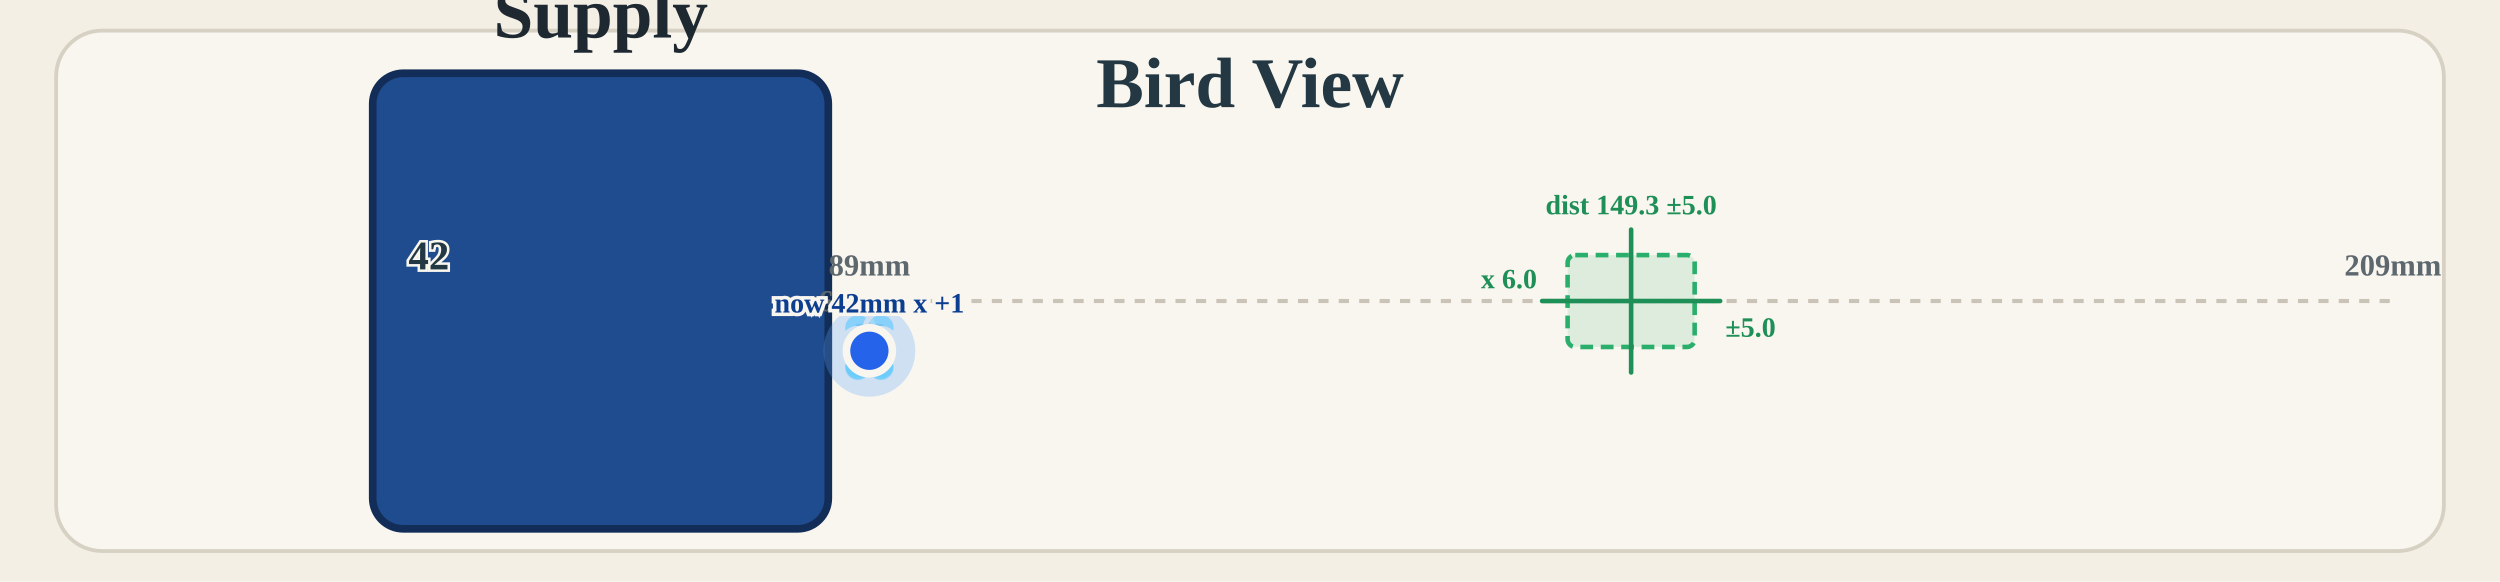
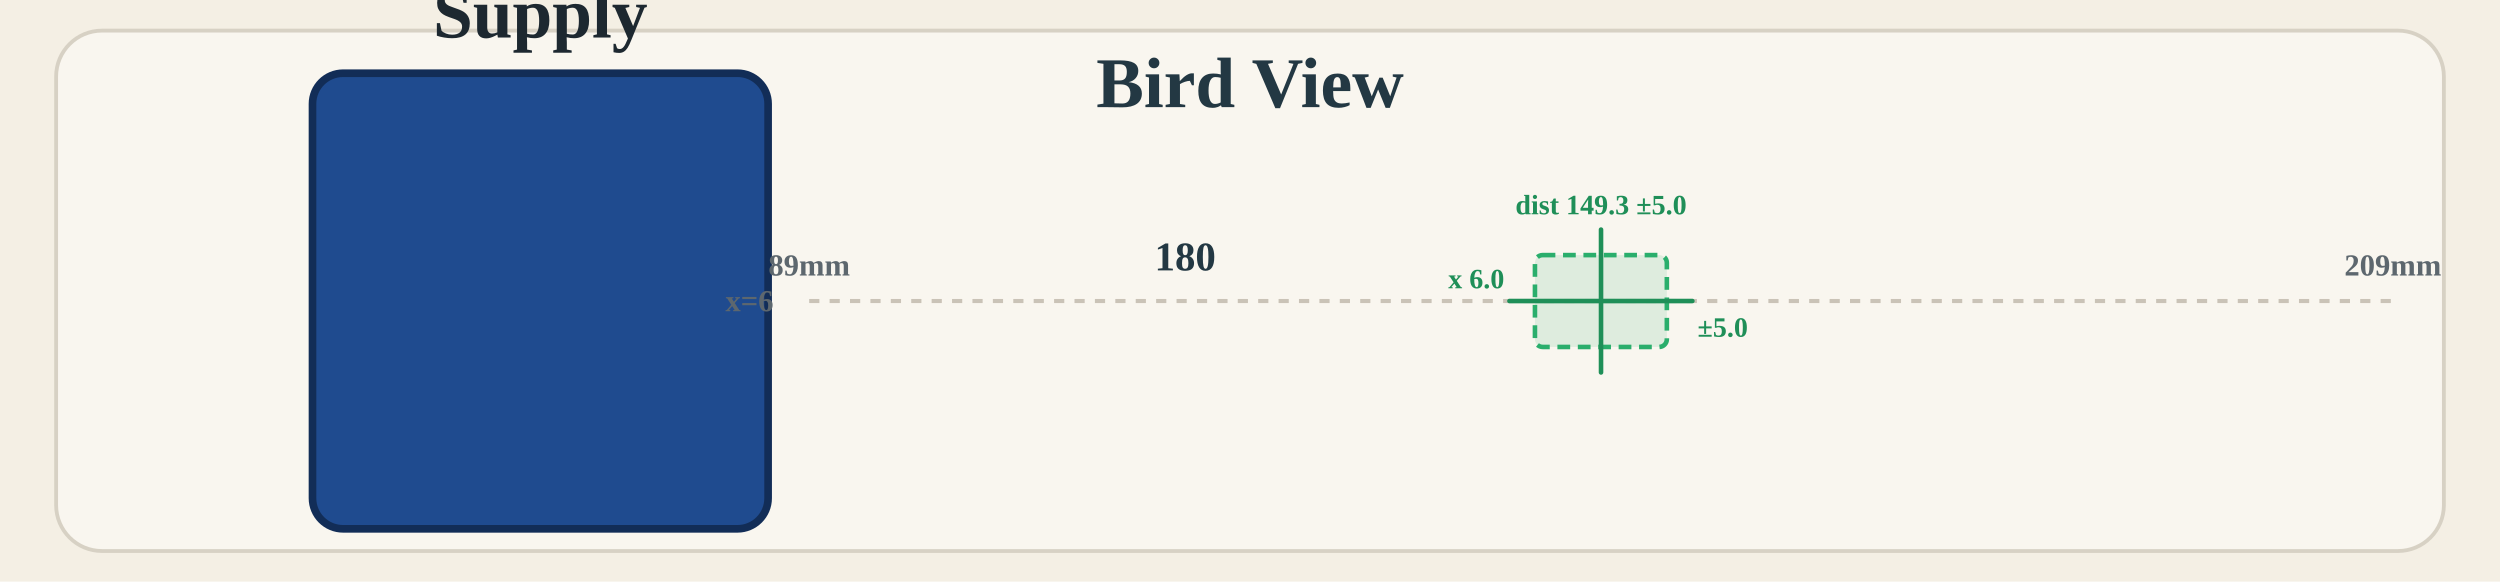
<svg xmlns="http://www.w3.org/2000/svg" width="980" height="228" viewBox="0 0 980 228">
  <rect width="100%" height="100%" fill="#f4efe4" />
  <rect x="22" y="12" width="936" height="204" rx="18" fill="#f9f6ef" stroke="#d7d1c4" stroke-width="1.5" />
  <text x="490.0" y="42.0" text-anchor="middle" font-size="28" font-weight="900" fill="#233843">Bird View</text>
-   <rect x="146.1" y="28.7" width="178.6" height="178.6" fill="#1f4b8f" stroke="#122d57" stroke-width="3" rx="12.0" />
-   <text x="235.5" y="14.7" text-anchor="middle" font-size="28" font-weight="600" fill="#1d2830">Supply</text>
-   <line x1="340.8" y1="118.0" x2="938.0" y2="118.0" stroke="#b7aea0" stroke-width="1.6" stroke-dasharray="4 4" opacity="0.7" />
-   <text x="340.8" y="108.0" text-anchor="middle" font-size="12" font-weight="600" fill="#5d676e">89mm</text>
+   <rect x="122.5" y="28.7" width="178.6" height="178.6" fill="#1f4b8f" stroke="#122d57" stroke-width="3" rx="12.0" />
+   <text x="211.8" y="14.7" text-anchor="middle" font-size="28" font-weight="600" fill="#1d2830">Supply</text>
+   <line x1="317.2" y1="118.0" x2="938.0" y2="118.0" stroke="#b7aea0" stroke-width="1.6" stroke-dasharray="4 4" opacity="0.7" />
+   <text x="317.2" y="108.0" text-anchor="middle" font-size="12" font-weight="600" fill="#5d676e">89mm</text>
  <text x="938.0" y="108.0" text-anchor="middle" font-size="12" font-weight="600" fill="#5d676e">209mm</text>
-   <text x="326.8" y="122.0" text-anchor="end" font-size="12" font-weight="700" fill="#5d676e">x=6</text>
-   <rect x="614.5" y="100.0" width="49.8" height="36.0" fill="#2aae6c" fill-opacity="0.13" stroke="#2aae6c" stroke-width="1.8" stroke-dasharray="5 3" rx="3" />
-   <line x1="639.4" y1="90.0" x2="639.4" y2="146.0" stroke="#1f8f58" stroke-width="1.8" stroke-linecap="round" />
-   <line x1="604.5" y1="118.0" x2="674.3" y2="118.0" stroke="#1f8f58" stroke-width="1.8" stroke-linecap="round" />
-   <text x="639.4" y="84.0" text-anchor="middle" font-size="11" font-weight="800" fill="#1f8f58">dist 149.3 ±5.0</text>
-   <text x="602.5" y="113.0" text-anchor="end" font-size="11" font-weight="800" fill="#1f8f58">x 6.0</text>
-   <text x="676.3" y="132.0" text-anchor="start" font-size="11" font-weight="700" fill="#1f8f58">±5.0</text>
-   <polyline class="step-history-path" points="340.8,142.5 336.3,143.1 345.3,143.1 336.3,143.5 345.3,143.5 336.3,143.8 345.3,143.8 336.3,144.0 345.3,144.0 336.3,128.3 345.3,128.3 336.3,128.5 345.3,128.5 336.3,137.5 345.3,137.5 336.3,134.7 345.3,134.7 340.8,137.5" fill="none" stroke="#7a95bb" stroke-width="2.4" stroke-linecap="round" stroke-linejoin="round" opacity="0.82" />
-   <circle class="step-history-dot" data-trend="unknown" data-entry="{&quot;view&quot;: &quot;bird&quot;, &quot;idx&quot;: 0, &quot;dist&quot;: 44.2, &quot;x&quot;: -0.78, &quot;y&quot;: 0.19, &quot;act&quot;: null, &quot;score&quot;: null, &quot;note&quot;: null, &quot;trend&quot;: &quot;unknown&quot;}" cx="340.8" cy="142.5" r="6.0" fill="#63d7ff" fill-opacity="0.4" stroke="#f9f6ef" stroke-width="2" style="cursor:pointer" />
-   <circle class="step-history-dot" data-trend="neutral" data-entry="{&quot;view&quot;: &quot;bird&quot;, &quot;idx&quot;: 1, &quot;dist&quot;: 44.6, &quot;x&quot;: -0.94, &quot;y&quot;: 0.2, &quot;act&quot;: null, &quot;score&quot;: null, &quot;note&quot;: null, &quot;trend&quot;: &quot;neutral&quot;}" cx="336.3" cy="143.1" r="6.0" fill="#63d7ff" fill-opacity="0.4" stroke="#f9f6ef" stroke-width="2" style="cursor:pointer" />
-   <circle class="step-history-dot" data-trend="neutral" data-entry="{&quot;view&quot;: &quot;bird&quot;, &quot;idx&quot;: 2, &quot;dist&quot;: 44.6, &quot;x&quot;: -0.94, &quot;y&quot;: 0.2, &quot;act&quot;: null, &quot;score&quot;: null, &quot;note&quot;: null, &quot;trend&quot;: &quot;neutral&quot;}" cx="345.3" cy="143.1" r="6.0" fill="#63d7ff" fill-opacity="0.4" stroke="#f9f6ef" stroke-width="2" style="cursor:pointer" />
-   <circle class="step-history-dot" data-trend="neutral" data-entry="{&quot;view&quot;: &quot;bird&quot;, &quot;idx&quot;: 3, &quot;dist&quot;: 45.0, &quot;x&quot;: -1.05, &quot;y&quot;: 0.2, &quot;act&quot;: null, &quot;score&quot;: null, &quot;note&quot;: null, &quot;trend&quot;: &quot;neutral&quot;}" cx="336.3" cy="143.5" r="6.0" fill="#63d7ff" fill-opacity="0.4" stroke="#f9f6ef" stroke-width="2" style="cursor:pointer" />
-   <circle class="step-history-dot" data-trend="neutral" data-entry="{&quot;view&quot;: &quot;bird&quot;, &quot;idx&quot;: 4, &quot;dist&quot;: 45.0, &quot;x&quot;: -1.05, &quot;y&quot;: 0.2, &quot;act&quot;: null, &quot;score&quot;: null, &quot;note&quot;: null, &quot;trend&quot;: &quot;neutral&quot;}" cx="345.3" cy="143.5" r="6.0" fill="#63d7ff" fill-opacity="0.4" stroke="#f9f6ef" stroke-width="2" style="cursor:pointer" />
-   <circle class="step-history-dot" data-trend="neutral" data-entry="{&quot;view&quot;: &quot;bird&quot;, &quot;idx&quot;: 5, &quot;dist&quot;: 45.3, &quot;x&quot;: -1.12, &quot;y&quot;: 0.2, &quot;act&quot;: null, &quot;score&quot;: null, &quot;note&quot;: null, &quot;trend&quot;: &quot;neutral&quot;}" cx="336.3" cy="143.8" r="6.0" fill="#63d7ff" fill-opacity="0.4" stroke="#f9f6ef" stroke-width="2" style="cursor:pointer" />
-   <circle class="step-history-dot" data-trend="neutral" data-entry="{&quot;view&quot;: &quot;bird&quot;, &quot;idx&quot;: 6, &quot;dist&quot;: 45.3, &quot;x&quot;: -1.12, &quot;y&quot;: 0.2, &quot;act&quot;: null, &quot;score&quot;: null, &quot;note&quot;: null, &quot;trend&quot;: &quot;neutral&quot;}" cx="345.3" cy="143.8" r="6.0" fill="#63d7ff" fill-opacity="0.4" stroke="#f9f6ef" stroke-width="2" style="cursor:pointer" />
-   <circle class="step-history-dot" data-trend="neutral" data-entry="{&quot;view&quot;: &quot;bird&quot;, &quot;idx&quot;: 7, &quot;dist&quot;: 45.4, &quot;x&quot;: -1.18, &quot;y&quot;: 0.21, &quot;act&quot;: null, &quot;score&quot;: null, &quot;note&quot;: null, &quot;trend&quot;: &quot;neutral&quot;}" cx="336.3" cy="144.0" r="6.0" fill="#63d7ff" fill-opacity="0.4" stroke="#f9f6ef" stroke-width="2" style="cursor:pointer" />
-   <circle class="step-history-dot" data-trend="neutral" data-entry="{&quot;view&quot;: &quot;bird&quot;, &quot;idx&quot;: 8, &quot;dist&quot;: 45.4, &quot;x&quot;: -1.18, &quot;y&quot;: 0.21, &quot;act&quot;: null, &quot;score&quot;: null, &quot;note&quot;: null, &quot;trend&quot;: &quot;neutral&quot;}" cx="345.3" cy="144.0" r="6.0" fill="#63d7ff" fill-opacity="0.4" stroke="#f9f6ef" stroke-width="2" style="cursor:pointer" />
-   <circle class="step-history-dot" data-trend="closer" data-entry="{&quot;view&quot;: &quot;bird&quot;, &quot;idx&quot;: 9, &quot;dist&quot;: 36.8, &quot;x&quot;: 3.16, &quot;y&quot;: 0.14, &quot;act&quot;: null, &quot;score&quot;: null, &quot;note&quot;: null, &quot;trend&quot;: &quot;closer&quot;}" cx="336.3" cy="128.3" r="6.0" fill="#63d7ff" fill-opacity="0.4" stroke="#f9f6ef" stroke-width="2" style="cursor:pointer" />
-   <circle class="step-history-dot" data-trend="neutral" data-entry="{&quot;view&quot;: &quot;bird&quot;, &quot;idx&quot;: 10, &quot;dist&quot;: 36.8, &quot;x&quot;: 3.16, &quot;y&quot;: 0.14, &quot;act&quot;: null, &quot;score&quot;: null, &quot;note&quot;: null, &quot;trend&quot;: &quot;neutral&quot;}" cx="345.3" cy="128.3" r="6.0" fill="#63d7ff" fill-opacity="0.4" stroke="#f9f6ef" stroke-width="2" style="cursor:pointer" />
-   <circle class="step-history-dot" data-trend="further" data-entry="{&quot;view&quot;: &quot;bird&quot;, &quot;idx&quot;: 11, &quot;dist&quot;: 39.3, &quot;x&quot;: 1.86, &quot;y&quot;: 0.15, &quot;act&quot;: null, &quot;score&quot;: null, &quot;note&quot;: null, &quot;trend&quot;: &quot;further&quot;}" cx="336.3" cy="128.5" r="6.0" fill="#63d7ff" fill-opacity="0.4" stroke="#f9f6ef" stroke-width="2" style="cursor:pointer" />
-   <circle class="step-history-dot" data-trend="neutral" data-entry="{&quot;view&quot;: &quot;bird&quot;, &quot;idx&quot;: 12, &quot;dist&quot;: 39.3, &quot;x&quot;: 1.86, &quot;y&quot;: 0.15, &quot;act&quot;: null, &quot;score&quot;: null, &quot;note&quot;: null, &quot;trend&quot;: &quot;neutral&quot;}" cx="345.3" cy="128.5" r="6.0" fill="#63d7ff" fill-opacity="0.4" stroke="#f9f6ef" stroke-width="2" style="cursor:pointer" />
-   <circle class="step-history-dot" data-trend="neutral" data-entry="{&quot;view&quot;: &quot;bird&quot;, &quot;idx&quot;: 13, &quot;dist&quot;: 39.3, &quot;x&quot;: 1.86, &quot;y&quot;: 0.15, &quot;act&quot;: null, &quot;score&quot;: null, &quot;note&quot;: null, &quot;trend&quot;: &quot;neutral&quot;}" cx="336.3" cy="137.5" r="6.0" fill="#63d7ff" fill-opacity="0.4" stroke="#f9f6ef" stroke-width="2" style="cursor:pointer" />
-   <circle class="step-history-dot" data-trend="neutral" data-entry="{&quot;view&quot;: &quot;bird&quot;, &quot;idx&quot;: 14, &quot;dist&quot;: 39.3, &quot;x&quot;: 1.86, &quot;y&quot;: 0.15, &quot;act&quot;: null, &quot;score&quot;: null, &quot;note&quot;: null, &quot;trend&quot;: &quot;neutral&quot;}" cx="345.3" cy="137.5" r="6.0" fill="#63d7ff" fill-opacity="0.4" stroke="#f9f6ef" stroke-width="2" style="cursor:pointer" />
-   <circle class="step-history-dot" data-trend="further" data-entry="{&quot;view&quot;: &quot;bird&quot;, &quot;idx&quot;: 15, &quot;dist&quot;: 40.2, &quot;x&quot;: 1.4, &quot;y&quot;: 0.16, &quot;act&quot;: null, &quot;score&quot;: null, &quot;note&quot;: null, &quot;trend&quot;: &quot;further&quot;}" cx="336.3" cy="134.7" r="6.0" fill="#63d7ff" fill-opacity="0.4" stroke="#f9f6ef" stroke-width="2" style="cursor:pointer" />
-   <circle class="step-history-dot" data-trend="neutral" data-entry="{&quot;view&quot;: &quot;bird&quot;, &quot;idx&quot;: 16, &quot;dist&quot;: 40.2, &quot;x&quot;: 1.4, &quot;y&quot;: 0.16, &quot;act&quot;: null, &quot;score&quot;: null, &quot;note&quot;: null, &quot;trend&quot;: &quot;neutral&quot;}" cx="345.3" cy="134.7" r="6.0" fill="#63d7ff" fill-opacity="0.4" stroke="#f9f6ef" stroke-width="2" style="cursor:pointer" />
-   <circle class="step-history-dot" data-trend="further" data-entry="{&quot;view&quot;: &quot;bird&quot;, &quot;idx&quot;: 17, &quot;dist&quot;: 41.7, &quot;x&quot;: 0.62, &quot;y&quot;: 0.17, &quot;act&quot;: null, &quot;score&quot;: null, &quot;note&quot;: null, &quot;trend&quot;: &quot;further&quot;}" cx="340.8" cy="137.5" r="6.0" fill="#0b3d91" fill-opacity="0.4" stroke="#f9f6ef" stroke-width="2" style="cursor:pointer" />
-   <g class="current-position" data-view="bird">
-     <circle class="current-position-halo" data-view="bird" cx="340.8" cy="137.5" r="18.0" fill="#60a5fa" fill-opacity="0.28" />
-     <circle class="current-position-dot" data-view="bird" data-entry="{&quot;view&quot;: &quot;bird&quot;, &quot;idx&quot;: &quot;current&quot;, &quot;dist&quot;: 41.7, &quot;x&quot;: 0.62, &quot;y&quot;: 0.17}" cx="340.8" cy="137.5" r="9.0" fill="#2563eb" stroke="#f9f6ef" stroke-width="3.0" />
-     <text class="current-position-label" data-view="bird" x="340.8" y="122.5" text-anchor="middle" font-size="11" font-weight="900" fill="#0b3d91" stroke="#f9f6ef" stroke-width="2.8" paint-order="stroke">now 42mm x +1</text>
-   </g>
-   <text x="168.1" y="105.6" text-anchor="middle" font-size="16" font-weight="600" fill="#233843" stroke="#f9f6ef" stroke-width="2" paint-order="stroke">42</text>
+   <text x="303.2" y="122.0" text-anchor="end" font-size="12" font-weight="700" fill="#5d676e">x=6</text>
+   <rect x="601.7" y="100.0" width="51.7" height="36.0" fill="#2aae6c" fill-opacity="0.13" stroke="#2aae6c" stroke-width="1.8" stroke-dasharray="5 3" rx="3" />
+   <line x1="627.6" y1="90.0" x2="627.6" y2="146.0" stroke="#1f8f58" stroke-width="1.8" stroke-linecap="round" />
+   <line x1="591.7" y1="118.0" x2="663.4" y2="118.0" stroke="#1f8f58" stroke-width="1.8" stroke-linecap="round" />
+   <text x="627.6" y="84.0" text-anchor="middle" font-size="11" font-weight="800" fill="#1f8f58">dist 149.3 ±5.0</text>
+   <text x="589.7" y="113.0" text-anchor="end" font-size="11" font-weight="800" fill="#1f8f58">x 6.0</text>
+   <text x="665.4" y="132.0" text-anchor="start" font-size="11" font-weight="700" fill="#1f8f58">±5.0</text>
+   <text x="464.6" y="106.0" text-anchor="middle" font-size="16" font-weight="600" fill="#233843" stroke="#f9f6ef" stroke-width="2" paint-order="stroke">180</text>
</svg>
